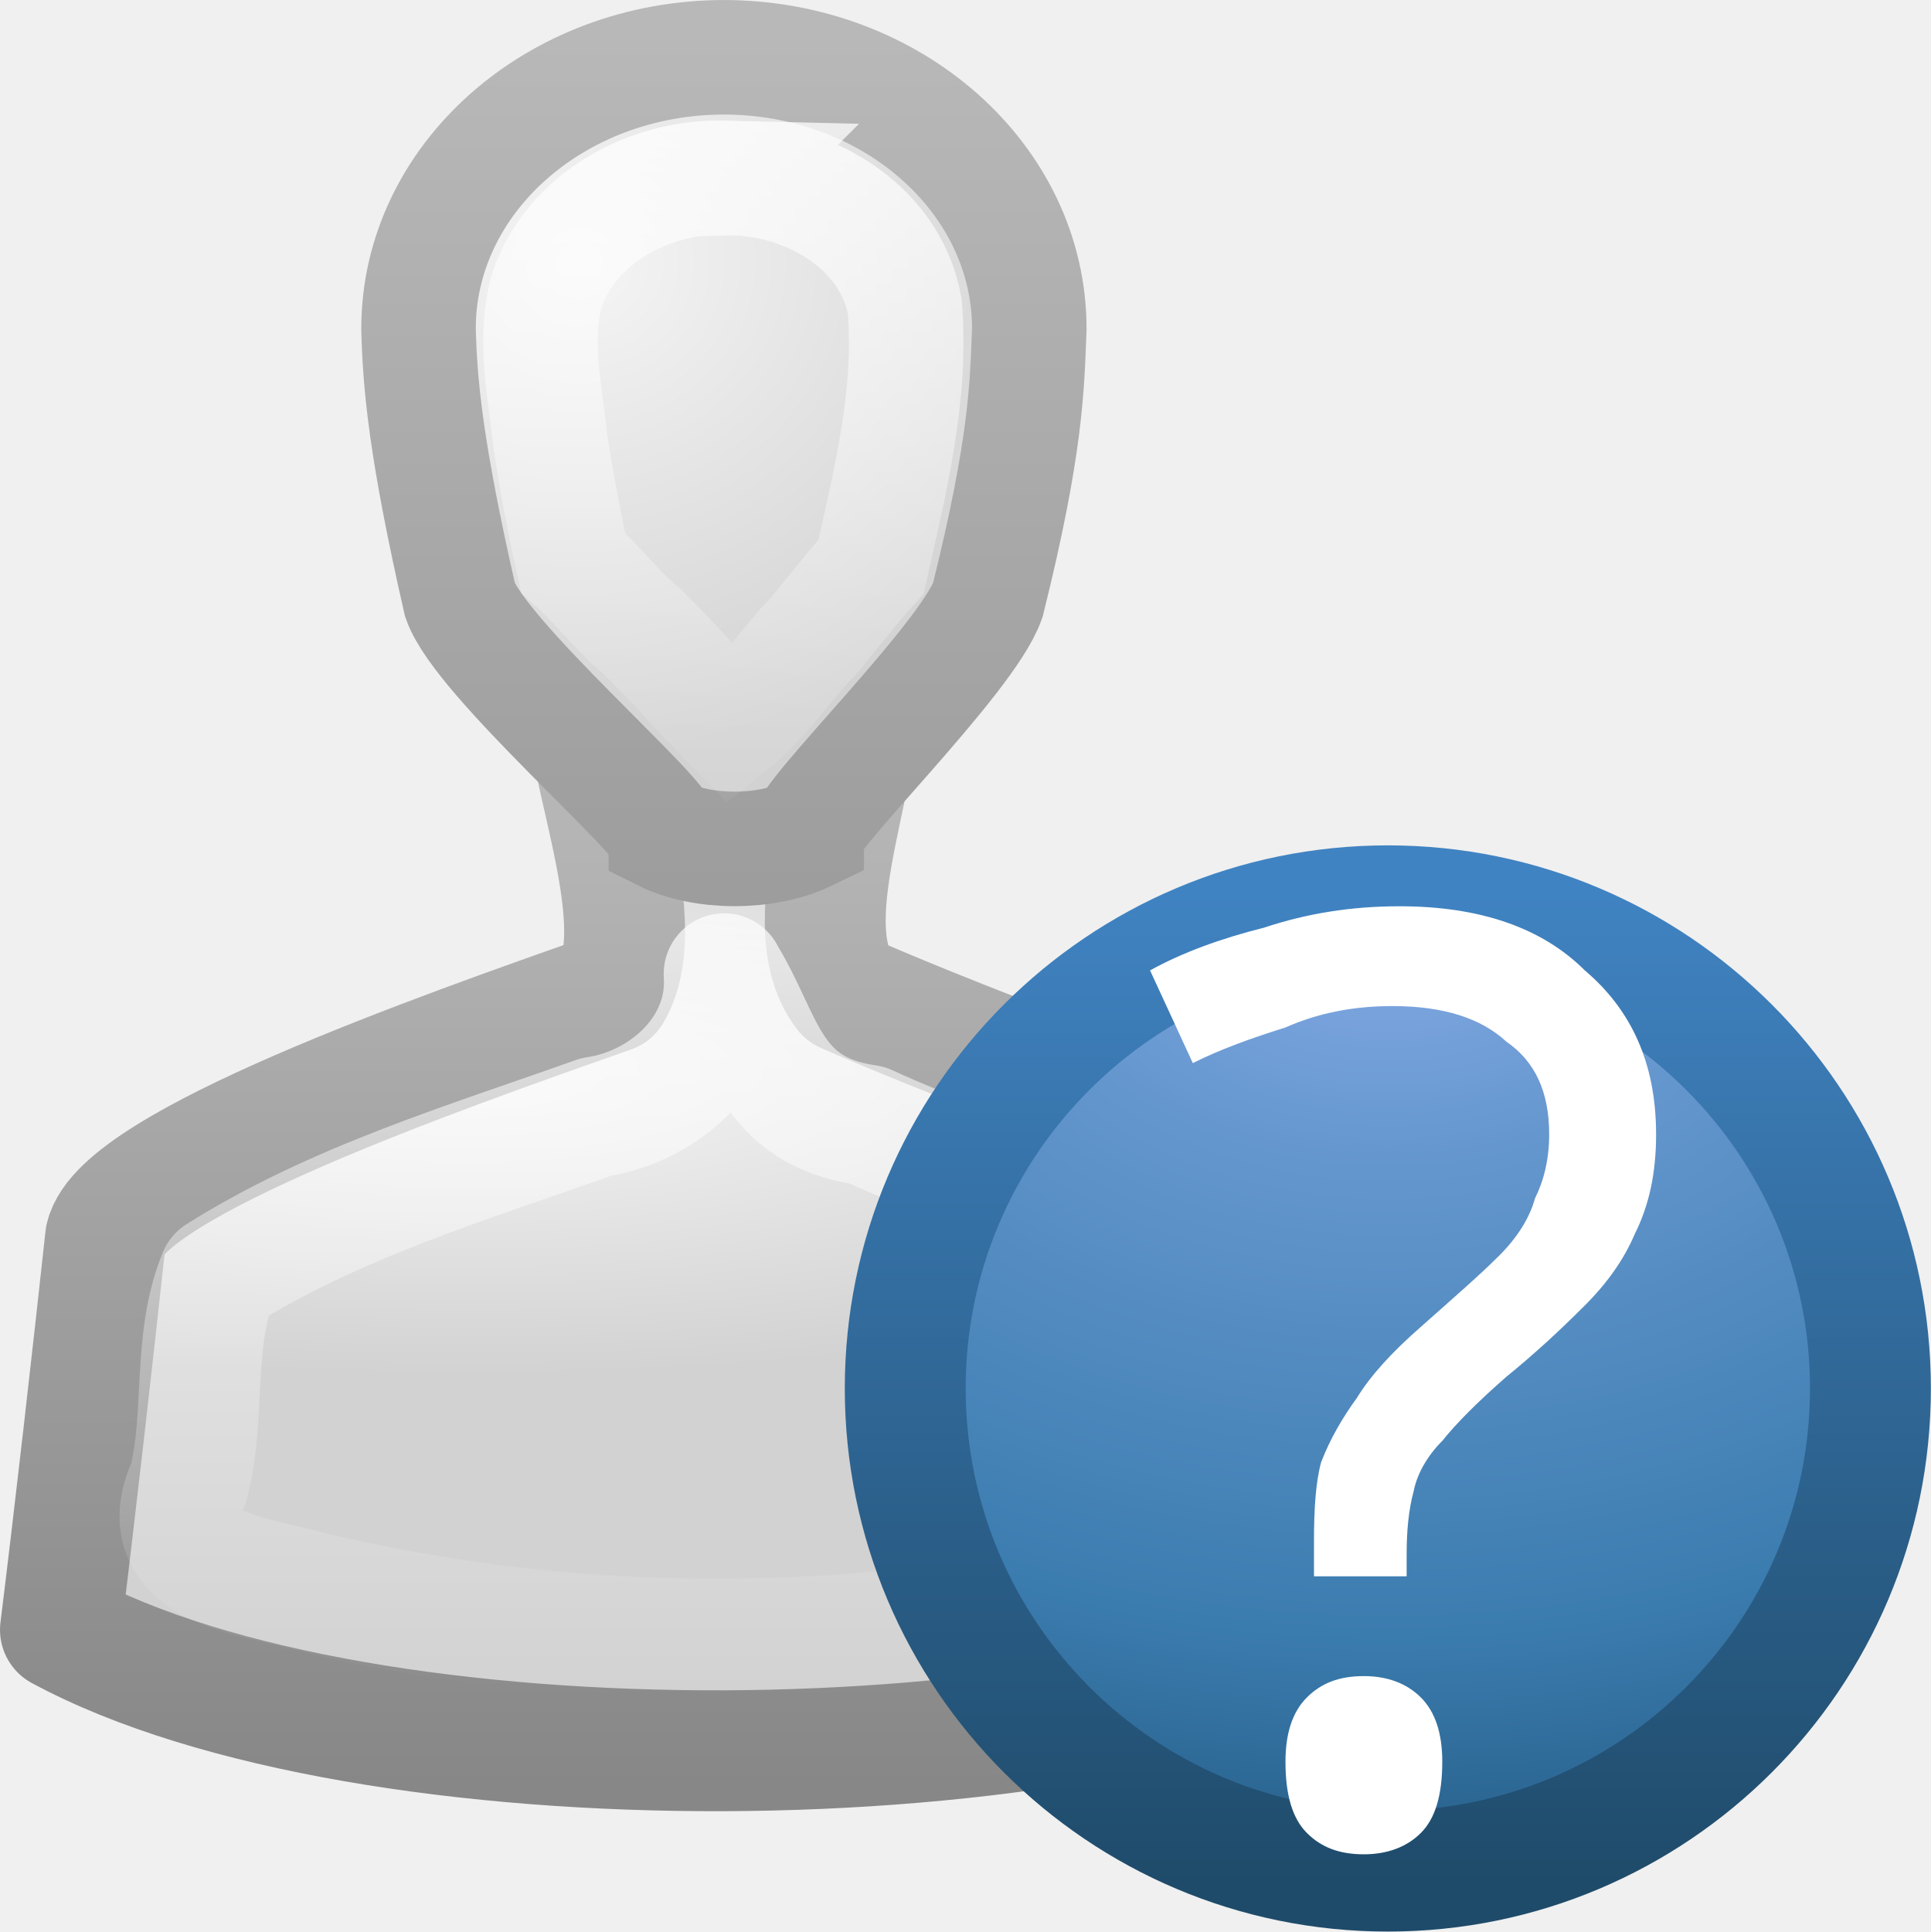
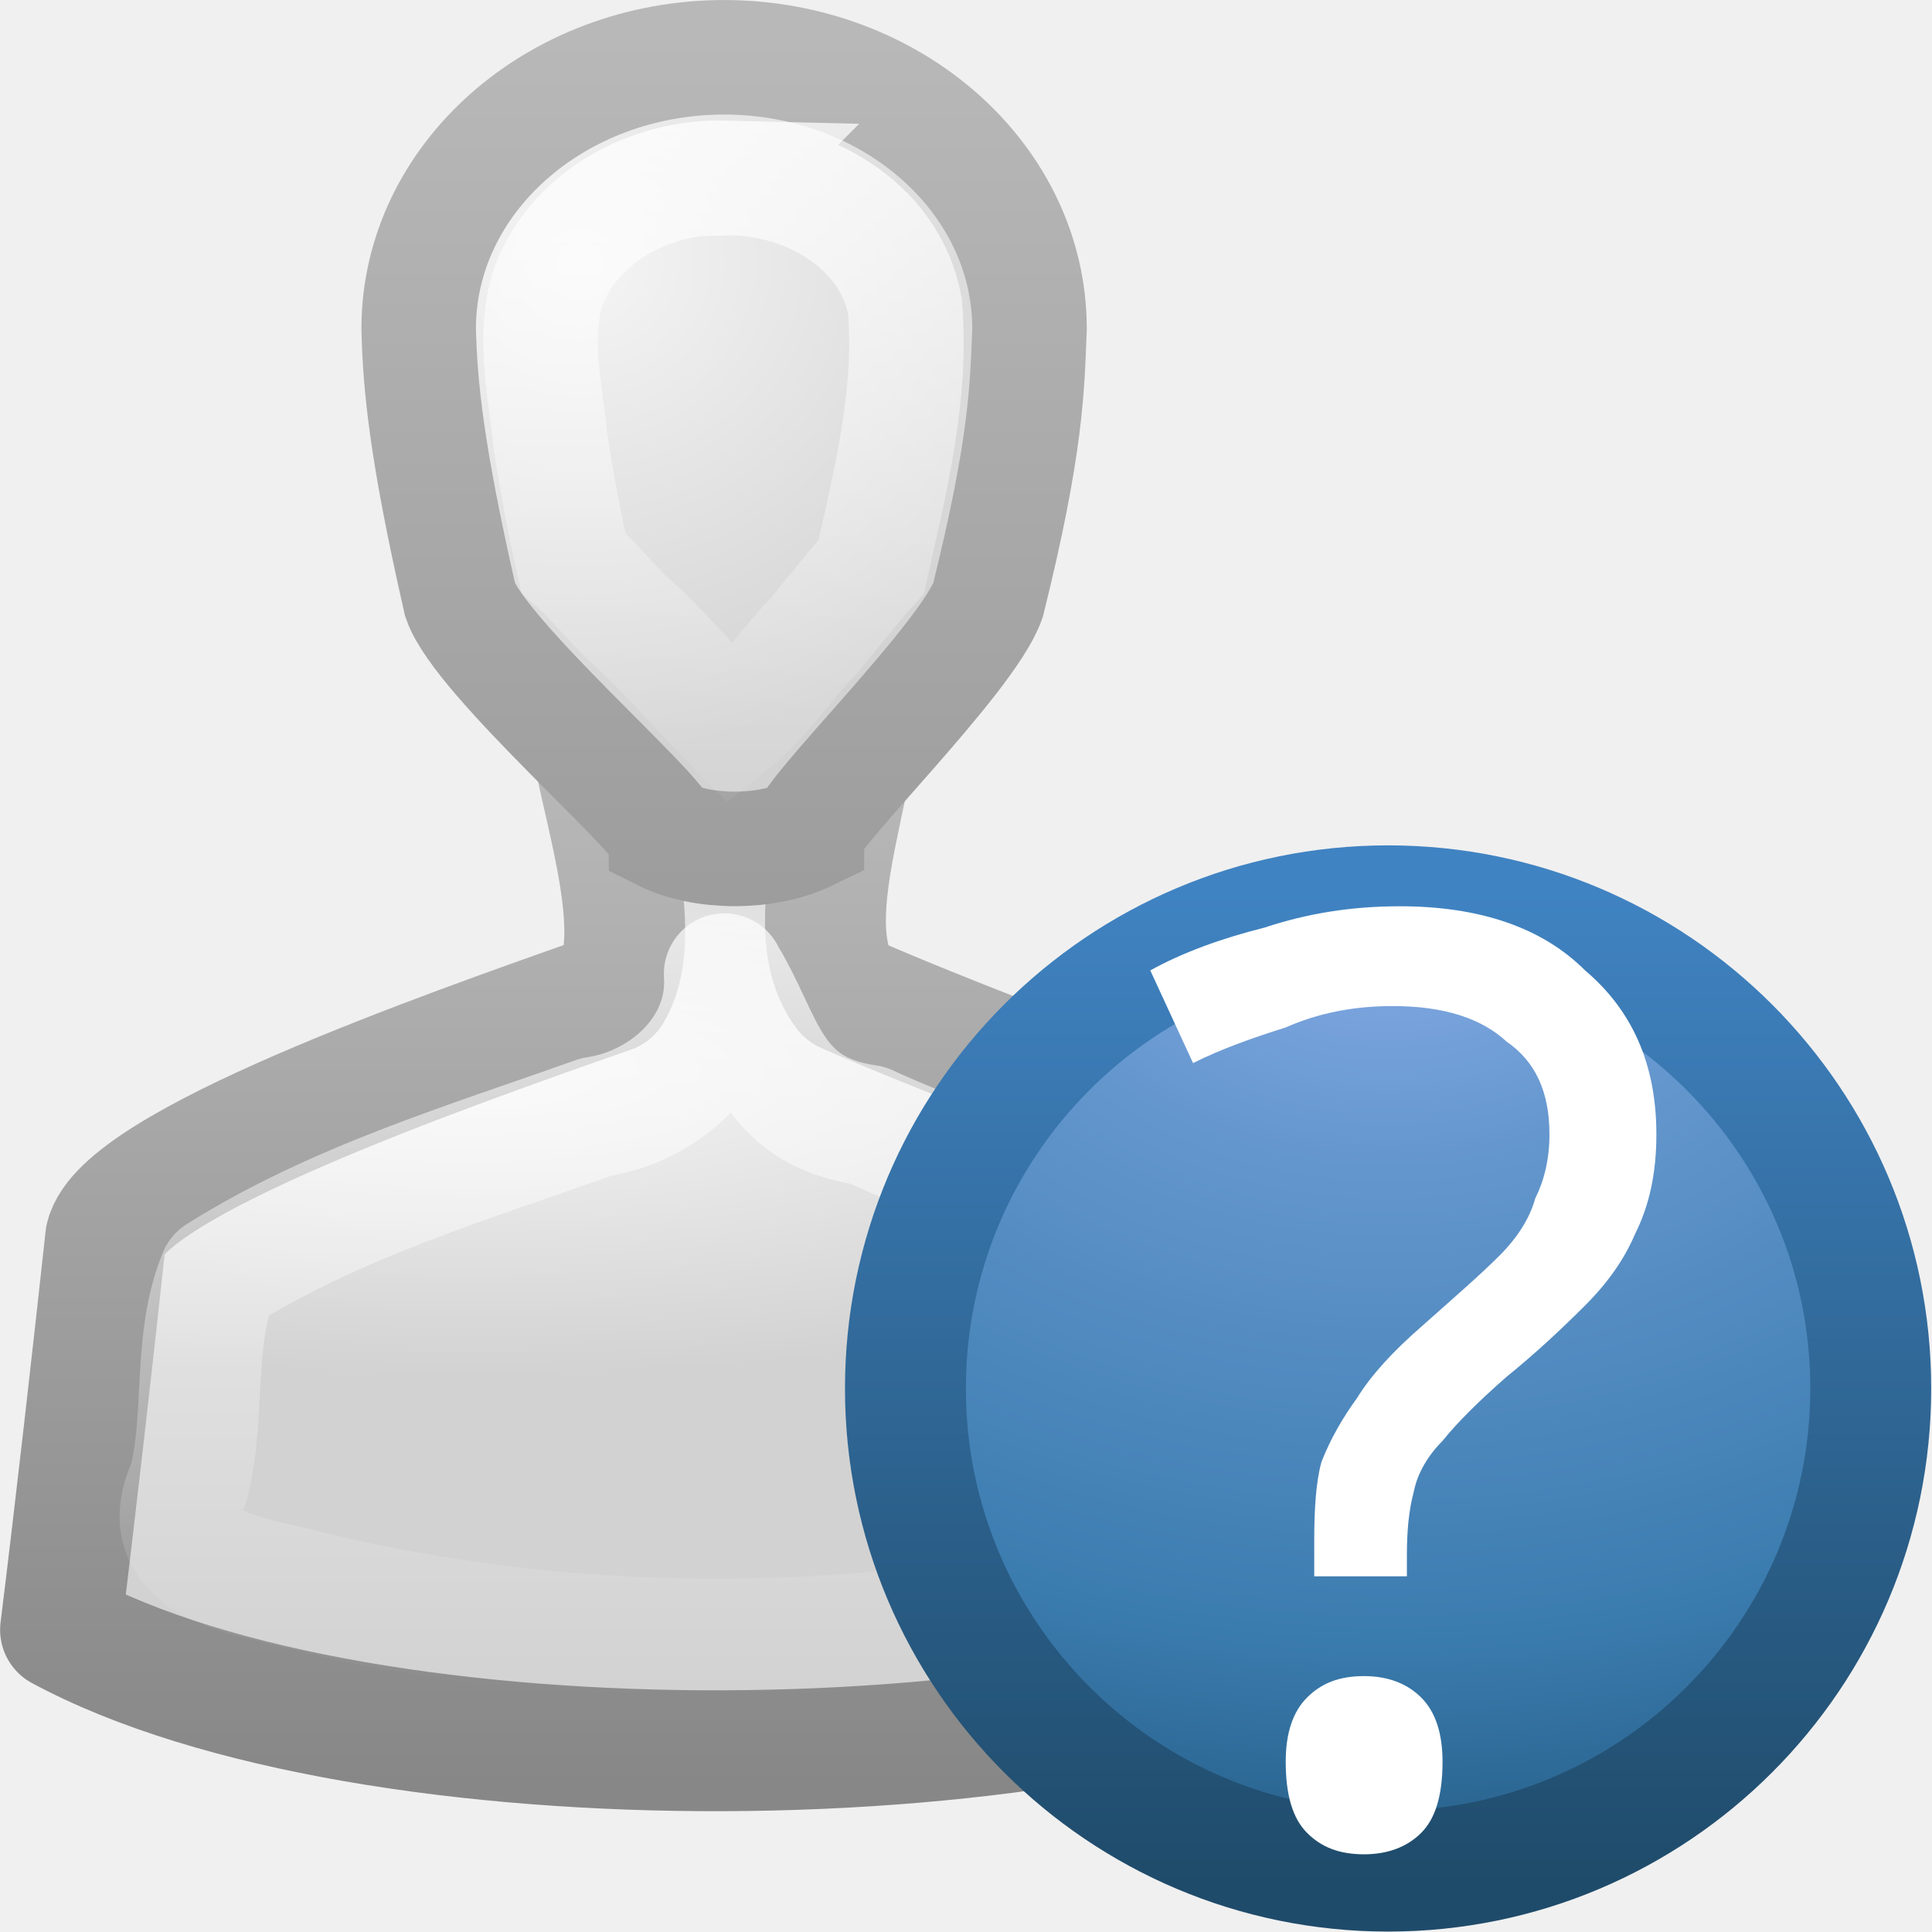
- <svg xmlns="http://www.w3.org/2000/svg" xmlns:xlink="http://www.w3.org/1999/xlink" width="4.233mm" height="4.235mm" viewBox="0 0 4.233 4.235" version="1.1" id="svg6736">
+ <svg xmlns="http://www.w3.org/2000/svg" xmlns:xlink="http://www.w3.org/1999/xlink" id="svg6736" width="16" height="16.006" version="1.1" viewBox="0 0 4.233 4.235">
  <defs id="defs6730">
-     <radialGradient id="radialGradient2858" xlink:href="#linearGradient6954" gradientUnits="userSpaceOnUse" cy="28.66" cx="25" gradientTransform="matrix(0.1486614,0,0,0.04177242,-86.44987,26.91259)" r="16" />
+     <radialGradient id="radialGradient2858" cx="25" cy="28.66" r="16" gradientTransform="matrix(0.1486614,0,0,0.04177242,-86.44987,26.91259)" gradientUnits="userSpaceOnUse" xlink:href="#linearGradient6954" />
    <linearGradient id="linearGradient6954">
-       <stop id="stop6960" style="stop-color:#f5f5f5" offset="0" />
-       <stop id="stop6962" style="stop-color:#d2d2d2" offset="1" />
+       <stop id="stop6960" offset="0" style="stop-color:#f5f5f5" />
+       <stop id="stop6962" offset="1" style="stop-color:#d2d2d2" />
    </linearGradient>
-     <linearGradient id="linearGradient2860" y2="45" xlink:href="#linearGradient3785" gradientUnits="userSpaceOnUse" x2="30" gradientTransform="matrix(0.1132655,0,0,0.1119108,-85.56497,24.64059)" y1="25.085" x1="30" />
+     <linearGradient id="linearGradient2860" x1="30" x2="30" y1="25.085" y2="45" gradientTransform="matrix(0.1132655,0,0,0.1119108,-85.56497,24.64059)" gradientUnits="userSpaceOnUse" xlink:href="#linearGradient3785" />
    <linearGradient id="linearGradient3785">
-       <stop id="stop3787" style="stop-color:#b8b8b8" offset="0" />
-       <stop id="stop3789" style="stop-color:#878787" offset="1" />
+       <stop id="stop3787" offset="0" style="stop-color:#b8b8b8" />
+       <stop id="stop3789" offset="1" style="stop-color:#878787" />
    </linearGradient>
-     <radialGradient id="radialGradient2863" xlink:href="#linearGradient6954" gradientUnits="userSpaceOnUse" cy="12.313" cx="26.376" gradientTransform="matrix(0.1461823,-0.01128183,0.01141836,0.1348634,-86.48543,24.97717)" r="8" />
-     <linearGradient id="linearGradient2865" y2="44.679" xlink:href="#linearGradient3785" gradientUnits="userSpaceOnUse" x2="30" gradientTransform="matrix(0.08912754,0,0,0.08509264,-84.84581,25.42198)" y1="5" x1="30" />
-     <linearGradient id="linearGradient2867" y2="25.793" xlink:href="#linearGradient3341" gradientUnits="userSpaceOnUse" x2="30" gradientTransform="matrix(0.08912754,0,0,0.08509264,-84.84581,25.42198)" y1="0.918" x1="30" />
+     <radialGradient id="radialGradient2863" cx="26.376" cy="12.313" r="8" gradientTransform="matrix(0.1461823,-0.01128183,0.01141836,0.1348634,-86.48543,24.97717)" gradientUnits="userSpaceOnUse" xlink:href="#linearGradient6954" />
+     <linearGradient id="linearGradient2865" x1="30" x2="30" y1="5" y2="44.679" gradientTransform="matrix(0.08912754,0,0,0.08509264,-84.84581,25.42198)" gradientUnits="userSpaceOnUse" xlink:href="#linearGradient3785" />
+     <linearGradient id="linearGradient2867" x1="30" x2="30" y1=".918" y2="25.793" gradientTransform="matrix(0.08912754,0,0,0.08509264,-84.84581,25.42198)" gradientUnits="userSpaceOnUse" xlink:href="#linearGradient3341" />
    <linearGradient id="linearGradient3341">
-       <stop id="stop3343" style="stop-color:#fff" offset="0" />
-       <stop id="stop3345" style="stop-color:#fff;stop-opacity:0" offset="1" />
+       <stop id="stop3343" offset="0" style="stop-color:#fff" />
+       <stop id="stop3345" offset="1" style="stop-color:#fff;stop-opacity:0" />
    </linearGradient>
-     <linearGradient id="linearGradient2869" y2="43.144" xlink:href="#linearGradient3341" gradientUnits="userSpaceOnUse" x2="29.956" gradientTransform="matrix(0.1132655,0,0,0.1119108,-85.56497,24.64059)" y1="21.866" x1="29.956" />
-     <radialGradient id="radialGradient2455" gradientUnits="userSpaceOnUse" cy="3.99" cx="23.896" gradientTransform="matrix(0,0.1241614,-0.1638895,0,-80.06288,24.7027)" r="20.397">
-       <stop id="stop3761" style="stop-color:#8badea" offset="0" />
-       <stop id="stop3763" style="stop-color:#6396cd" offset=".262" />
-       <stop id="stop3765" style="stop-color:#3b7caf" offset=".661" />
-       <stop id="stop3767" style="stop-color:#194c70" offset="1" />
+     <linearGradient id="linearGradient2869" x1="29.956" x2="29.956" y1="21.866" y2="43.144" gradientTransform="matrix(0.1132655,0,0,0.1119108,-85.56497,24.64059)" gradientUnits="userSpaceOnUse" xlink:href="#linearGradient3341" />
+     <radialGradient id="radialGradient2455" cx="23.896" cy="3.99" r="20.397" gradientTransform="matrix(0,0.1241614,-0.1638895,0,-80.06288,24.7027)" gradientUnits="userSpaceOnUse">
+       <stop id="stop3761" offset="0" style="stop-color:#8badea" />
+       <stop id="stop3763" offset=".262" style="stop-color:#6396cd" />
+       <stop id="stop3765" offset=".661" style="stop-color:#3b7caf" />
+       <stop id="stop3767" offset="1" style="stop-color:#194c70" />
    </radialGradient>
-     <linearGradient id="linearGradient2457" y2="3.082" gradientUnits="userSpaceOnUse" x2="18.379" gradientTransform="matrix(0.05202287,0,0,0.05202287,-81.96538,27.55928)" y1="44.98" x1="18.379">
-       <stop id="stop3771" style="stop-color:#1f4b6a" offset="0" />
-       <stop id="stop3773" style="stop-color:#4083c2" offset="1" />
+     <linearGradient id="linearGradient2457" x1="18.379" x2="18.379" y1="44.98" y2="3.082" gradientTransform="matrix(0.05202287,0,0,0.05202287,-81.96538,27.55928)" gradientUnits="userSpaceOnUse">
+       <stop id="stop3771" offset="0" style="stop-color:#1f4b6a" />
+       <stop id="stop3773" offset="1" style="stop-color:#4083c2" />
    </linearGradient>
  </defs>
  <g id="layer1" transform="translate(83.75953,-25.76344)">
    <g id="g7438">
-       <path d="m -82.478,27.22 c -0.021,0.18 0.156,0.556 0.058,0.719 -0.382,0.134 -1.071,0.377 -1.108,0.537 -0.027,0.249 -0.068,0.611 -0.099,0.86 0.67,0.362 2.247,0.345 2.894,0 -0.023,-0.176 -0.043,-0.684 -0.066,-0.86 -0.173,-0.207 -0.628,-0.327 -1.108,-0.537 -0.125,-0.163 0.064,-0.527 0.025,-0.711 -0.076,-0.013 -0.519,-0.006 -0.595,-0.008 z" style="fill:url(#radialGradient2858);stroke:url(#linearGradient2860);stroke-width:0.265;stroke-linejoin:round" id="path2880" />
-       <path d="m -82.172,25.889 c -0.369,0 -0.67,0.266 -0.67,0.595 0.003,0.122 0.016,0.266 0.091,0.595 0.045,0.128 0.443,0.47 0.446,0.513 0.086,0.043 0.225,0.043 0.314,0 0,-0.043 0.352,-0.385 0.397,-0.513 0.085,-0.342 0.086,-0.468 0.091,-0.595 0,-0.329 -0.301,-0.595 -0.67,-0.595 z" style="fill:url(#radialGradient2863);stroke:url(#linearGradient2865);stroke-width:0.251" id="path2870" />
-       <path d="m -82.172,26.153 c -0.162,-0.004 -0.335,0.087 -0.389,0.248 -0.03,0.109 -0.003,0.221 0.008,0.331 0.014,0.089 0.03,0.176 0.05,0.265 0.051,0.045 0.096,0.105 0.149,0.149 0.07,0.068 0.13,0.138 0.198,0.207 0.071,-0.057 0.119,-0.133 0.182,-0.198 0.04,-0.048 0.082,-0.103 0.124,-0.149 0.042,-0.188 0.09,-0.376 0.074,-0.571 -0.033,-0.182 -0.224,-0.286 -0.397,-0.281 z" style="fill:none;stroke:url(#linearGradient2867);stroke-width:0.251" id="path2866" />
-       <path d="m -82.172,27.898 c 0.011,0.164 -0.128,0.291 -0.281,0.314 -0.281,0.1 -0.573,0.187 -0.827,0.347 -0.059,0.143 -0.028,0.307 -0.066,0.455 -0.088,0.188 0.151,0.205 0.273,0.24 0.597,0.143 1.231,0.132 1.827,-0.008 0.089,-0.045 0.301,-0.022 0.248,-0.165 -0.016,-0.155 -0.024,-0.315 -0.033,-0.471 -0.243,-0.187 -0.552,-0.253 -0.827,-0.38 -0.218,-0.031 -0.226,-0.19 -0.314,-0.331 z" style="fill:none;stroke:url(#linearGradient2869);stroke-width:0.265;stroke-linejoin:round" id="path2876" />
-       <path d="m -80.717,27.749 c -0.584,0 -1.058,0.474 -1.058,1.058 0,0.584 0.474,1.058 1.058,1.058 0.584,0 1.058,-0.474 1.058,-1.058 0,-0.584 -0.474,-1.058 -1.058,-1.058 z" style="fill:url(#radialGradient2455);stroke:url(#linearGradient2457);stroke-width:0.265;stroke-linecap:round;stroke-linejoin:round" id="path2449" />
-       <text id="text7429" y="29.779" x="-81.269" style="font-style:normal;font-weight:normal;font-size:2.79px;line-height:125%;font-family:Sans;letter-spacing:0px;word-spacing:0px;fill:#ffffff;fill-opacity:1;stroke:none;stroke-width:0.265px;stroke-linecap:butt;stroke-linejoin:miter;stroke-opacity:1" xml:space="preserve">
-         <tspan style="font-style:normal;font-variant:normal;font-weight:500;font-stretch:normal;font-family:Ubuntu;-inkscape-font-specification:'Ubuntu Medium';fill:#ffffff;stroke-width:0.265px" y="29.779" x="-81.269" id="tspan7427">?</tspan>
+       <path style="fill:url(#radialGradient2858);stroke:url(#linearGradient2860);stroke-width:.265;stroke-linejoin:round" id="path2880" d="m -82.478,27.22 c -0.021,0.18 0.156,0.556 0.058,0.719 -0.382,0.134 -1.071,0.377 -1.108,0.537 -0.027,0.249 -0.068,0.611 -0.099,0.86 0.67,0.362 2.247,0.345 2.894,0 -0.023,-0.176 -0.043,-0.684 -0.066,-0.86 -0.173,-0.207 -0.628,-0.327 -1.108,-0.537 -0.125,-0.163 0.064,-0.527 0.025,-0.711 -0.076,-0.013 -0.519,-0.006 -0.595,-0.008 z" />
+       <path style="fill:url(#radialGradient2863);stroke:url(#linearGradient2865);stroke-width:.251" id="path2870" d="m -82.172,25.889 c -0.369,0 -0.67,0.266 -0.67,0.595 0.003,0.122 0.016,0.266 0.091,0.595 0.045,0.128 0.443,0.47 0.446,0.513 0.086,0.043 0.225,0.043 0.314,0 0,-0.043 0.352,-0.385 0.397,-0.513 0.085,-0.342 0.086,-0.468 0.091,-0.595 0,-0.329 -0.301,-0.595 -0.67,-0.595 z" />
+       <path style="fill:none;stroke:url(#linearGradient2867);stroke-width:.251" id="path2866" d="m -82.172,26.153 c -0.162,-0.004 -0.335,0.087 -0.389,0.248 -0.03,0.109 -0.003,0.221 0.008,0.331 0.014,0.089 0.03,0.176 0.05,0.265 0.051,0.045 0.096,0.105 0.149,0.149 0.07,0.068 0.13,0.138 0.198,0.207 0.071,-0.057 0.119,-0.133 0.182,-0.198 0.04,-0.048 0.082,-0.103 0.124,-0.149 0.042,-0.188 0.09,-0.376 0.074,-0.571 -0.033,-0.182 -0.224,-0.286 -0.397,-0.281 z" />
+       <path style="fill:none;stroke:url(#linearGradient2869);stroke-width:.265;stroke-linejoin:round" id="path2876" d="m -82.172,27.898 c 0.011,0.164 -0.128,0.291 -0.281,0.314 -0.281,0.1 -0.573,0.187 -0.827,0.347 -0.059,0.143 -0.028,0.307 -0.066,0.455 -0.088,0.188 0.151,0.205 0.273,0.24 0.597,0.143 1.231,0.132 1.827,-0.008 0.089,-0.045 0.301,-0.022 0.248,-0.165 -0.016,-0.155 -0.024,-0.315 -0.033,-0.471 -0.243,-0.187 -0.552,-0.253 -0.827,-0.38 -0.218,-0.031 -0.226,-0.19 -0.314,-0.331 z" />
+       <path style="fill:url(#radialGradient2455);stroke:url(#linearGradient2457);stroke-width:.265;stroke-linecap:round;stroke-linejoin:round" id="path2449" d="m -80.717,27.749 c -0.584,0 -1.058,0.474 -1.058,1.058 0,0.584 0.474,1.058 1.058,1.058 0.584,0 1.058,-0.474 1.058,-1.058 0,-0.584 -0.474,-1.058 -1.058,-1.058 z" />
+       <text id="text7429" x="-81.269" y="29.779" xml:space="preserve" style="font-style:normal;font-weight:400;font-size:2.79px;line-height:125%;font-family:Sans;letter-spacing:0;word-spacing:0;fill:#fff;fill-opacity:1;stroke:none;stroke-width:.265px;stroke-linecap:butt;stroke-linejoin:miter;stroke-opacity:1">
+         <tspan style="font-style:normal;font-variant:normal;font-weight:500;font-stretch:normal;font-family:Ubuntu;-inkscape-font-specification:'Ubuntu Medium';fill:#fff;stroke-width:.265px" id="tspan7427" x="-81.269" y="29.779">?</tspan>
      </text>
    </g>
  </g>
</svg>
